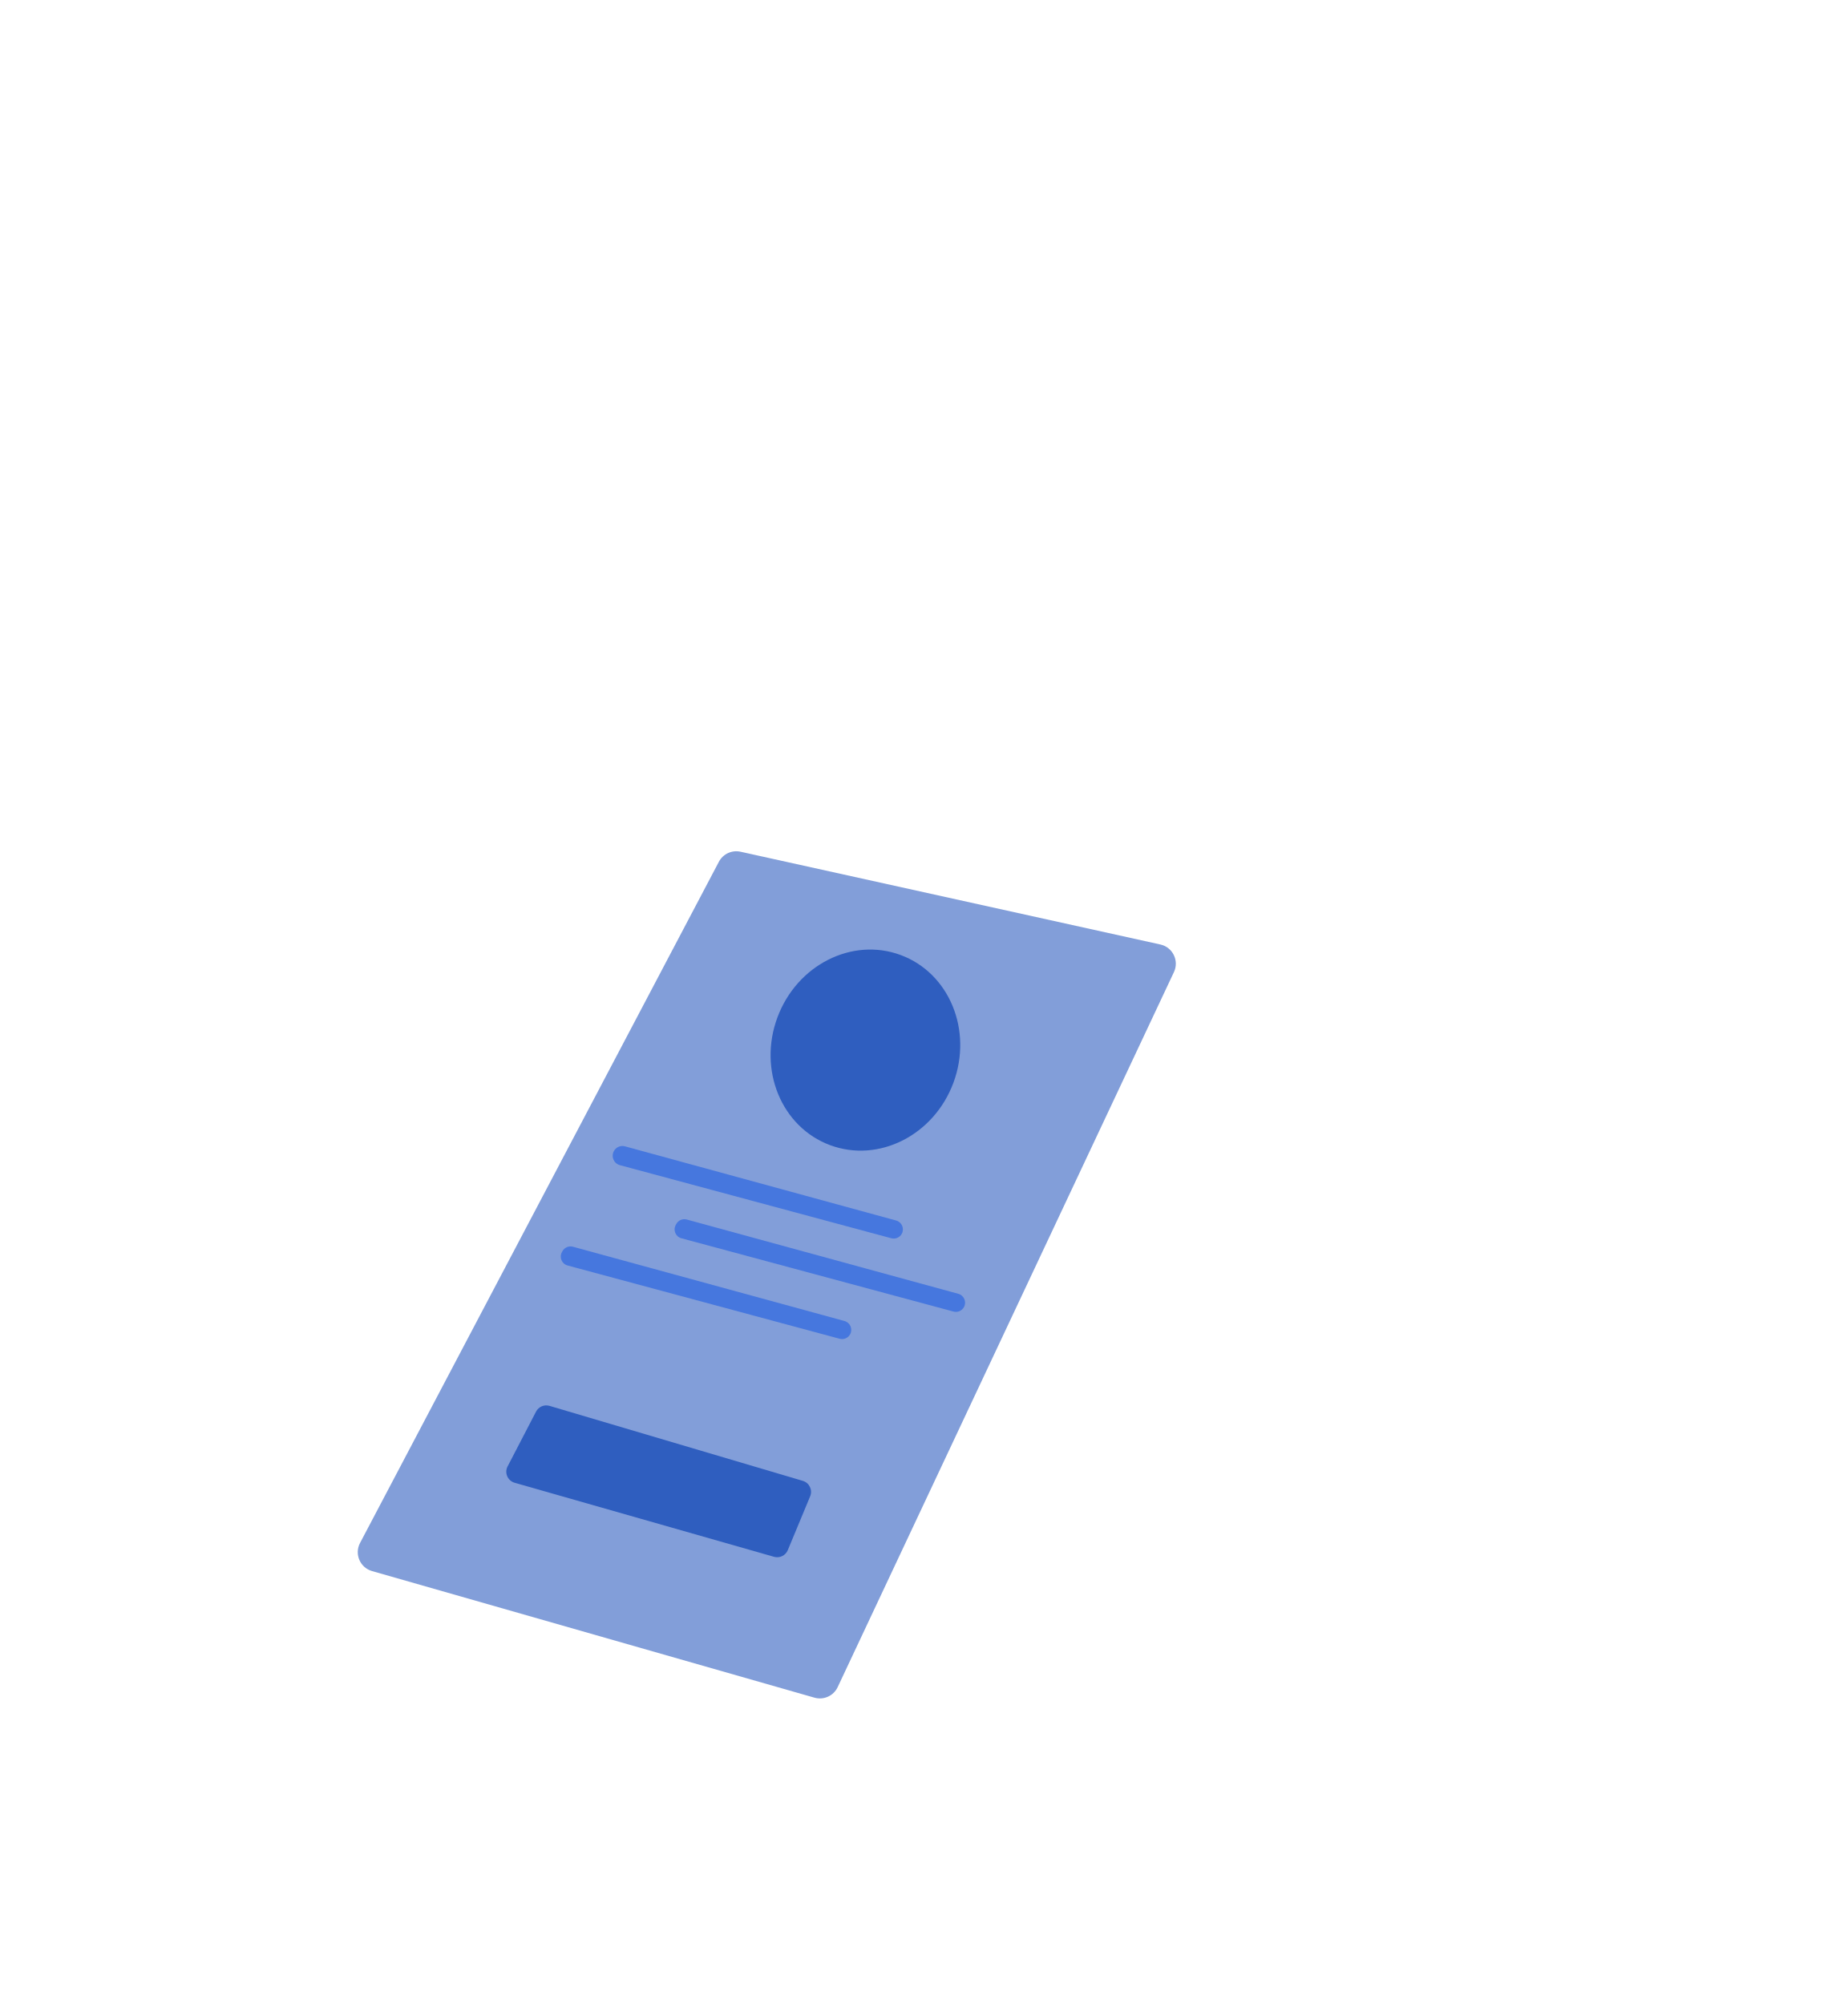
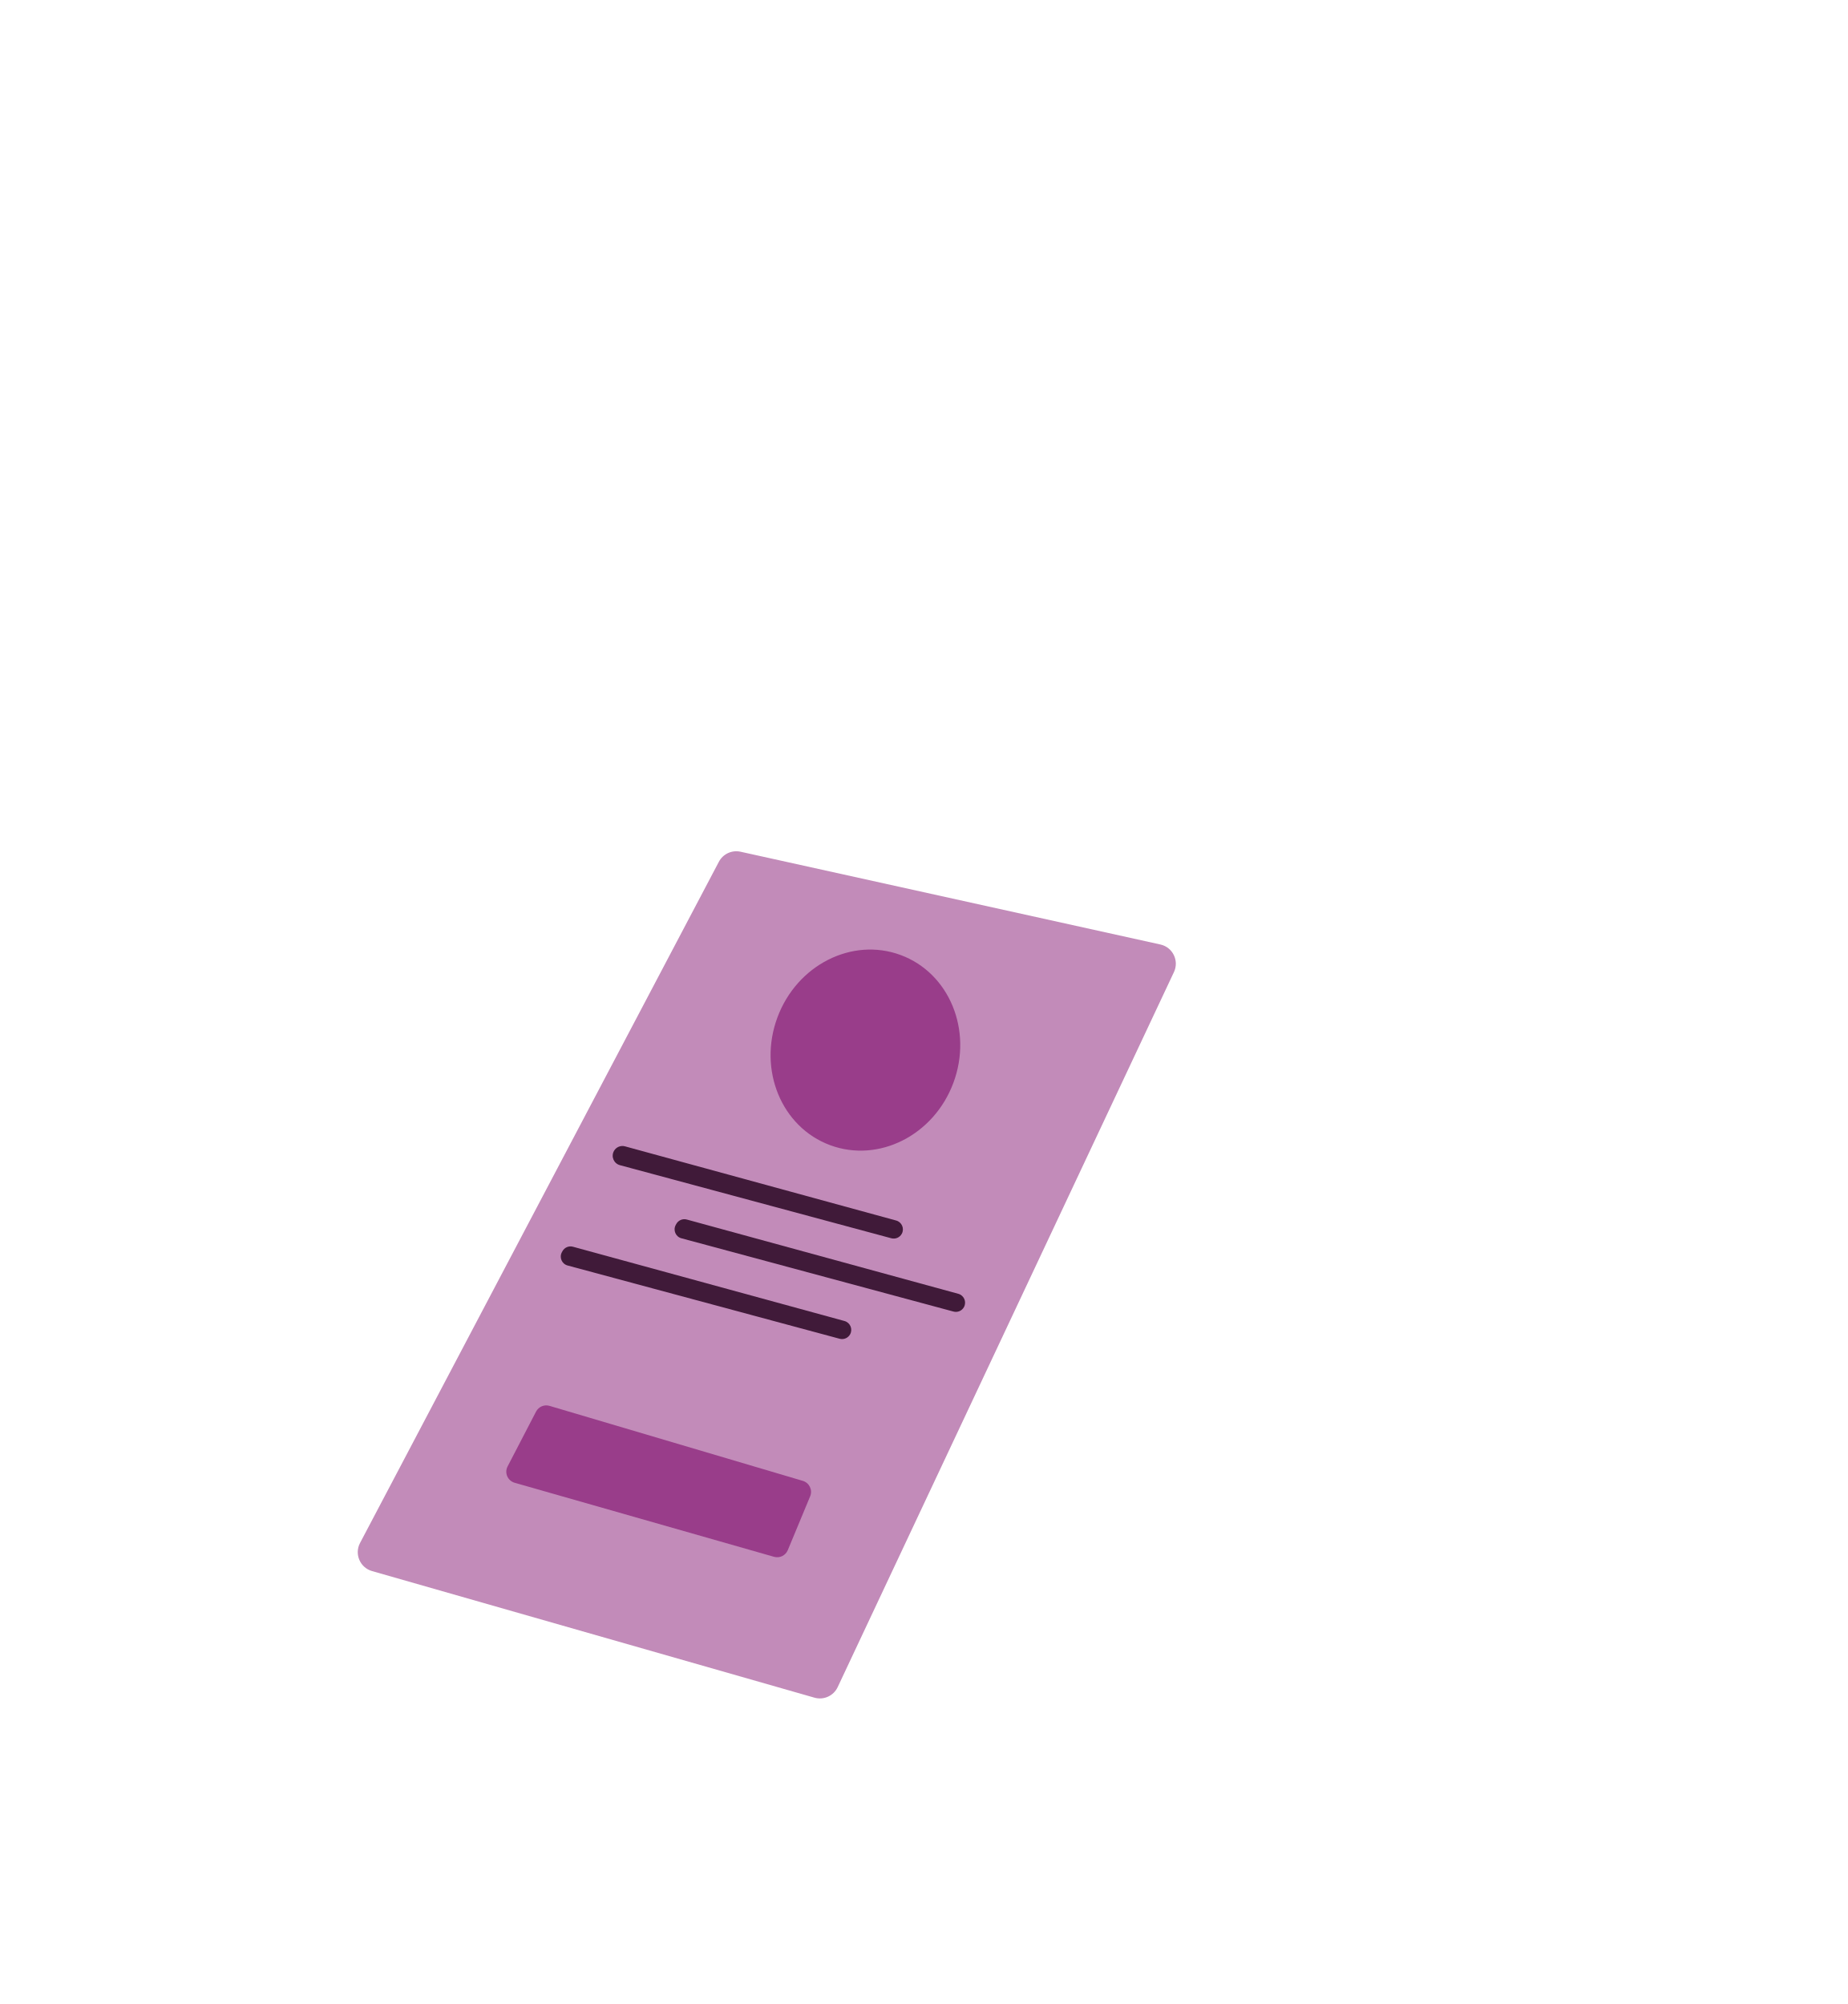
<svg xmlns="http://www.w3.org/2000/svg" width="1109" height="1203" viewBox="0 0 1109 1203" fill="none">
-   <path opacity="0.6" d="M444.47 511.29L696.46 566.98C703.85 568.61 707.82 576.68 704.6 583.53L502.77 1012.78C500.31 1018.02 494.41 1020.7 488.84 1019.11L223.29 943.11C216.09 941.05 212.6 932.89 216.09 926.26L431.47 517.32C433.95 512.61 439.27 510.15 444.46 511.29H444.47Z" fill="#2F5EBF" />
-   <path d="M368.47 690.97C366.63 694.3 368.4 698.46 372.07 699.45L534.97 743.33C537.46 744 540.08 742.86 541.28 740.58C542.93 737.46 541.27 733.61 537.86 732.67L375.13 688.15C372.52 687.44 369.77 688.6 368.46 690.97H368.47Z" fill="#4677DE" />
-   <path d="M405.91 734.74L405.58 735.34C403.85 738.48 405.52 742.41 408.98 743.34L572.29 787.33C574.78 788 577.4 786.86 578.6 784.58C580.25 781.46 578.59 777.61 575.18 776.67L412.2 732.08C409.74 731.41 407.14 732.51 405.91 734.74Z" fill="#4677DE" />
-   <path d="M337.59 751.07L337.26 751.67C335.53 754.81 337.2 758.74 340.66 759.67L503.97 803.66C506.46 804.33 509.08 803.19 510.28 800.91C511.93 797.79 510.27 793.94 506.86 793L343.88 748.41C341.42 747.74 338.82 748.84 337.59 751.07Z" fill="#4677DE" />
-   <path d="M321.74 847.37L304.66 880.29C302.65 884.16 304.69 888.9 308.89 890.1L464.57 934.55C467.94 935.51 471.49 933.8 472.83 930.56L486.26 898.22C487.83 894.44 485.78 890.12 481.85 888.96L329.82 843.94C326.65 843 323.26 844.44 321.74 847.38V847.37Z" fill="#2F5EBF" />
-   <path d="M572.238 649.977C583.934 618.46 569.768 584.134 540.596 573.309C511.424 562.483 478.294 579.257 466.598 610.774C454.902 642.291 469.068 676.617 498.24 687.443C527.412 698.269 560.542 681.495 572.238 649.977Z" fill="#2F5EBF" />
+   <path opacity="0.6" d="M444.47 511.29L696.46 566.98C703.85 568.61 707.82 576.68 704.6 583.53L502.77 1012.78C500.31 1018.02 494.41 1020.7 488.84 1019.11L223.29 943.11C216.09 941.05 212.6 932.89 216.09 926.26L431.47 517.32C433.95 512.61 439.27 510.15 444.46 511.29H444.47Z" fill="#993D8A" />
+   <path d="M368.47 690.97C366.63 694.3 368.4 698.46 372.07 699.45L534.97 743.33C537.46 744 540.08 742.86 541.28 740.58C542.93 737.46 541.27 733.61 537.86 732.67L375.13 688.15C372.52 687.44 369.77 688.6 368.46 690.97H368.47Z" fill="#401A39" />
+   <path d="M405.91 734.74L405.58 735.34C403.85 738.48 405.52 742.41 408.98 743.34L572.29 787.33C574.78 788 577.4 786.86 578.6 784.58C580.25 781.46 578.59 777.61 575.18 776.67L412.2 732.08C409.74 731.41 407.14 732.51 405.91 734.74Z" fill="#401A39" />
+   <path d="M337.59 751.07L337.26 751.67C335.53 754.81 337.2 758.74 340.66 759.67L503.97 803.66C506.46 804.33 509.08 803.19 510.28 800.91C511.93 797.79 510.27 793.94 506.86 793L343.88 748.41C341.42 747.74 338.82 748.84 337.59 751.07Z" fill="#401A39" />
+   <path d="M321.74 847.37L304.66 880.29C302.65 884.16 304.69 888.9 308.89 890.1L464.57 934.55C467.94 935.51 471.49 933.8 472.83 930.56L486.26 898.22C487.83 894.44 485.78 890.12 481.85 888.96L329.82 843.94C326.65 843 323.26 844.44 321.74 847.38V847.37Z" fill="#993D8A" />
+   <path d="M572.238 649.977C583.934 618.46 569.768 584.134 540.596 573.309C511.424 562.483 478.294 579.257 466.598 610.774C454.902 642.291 469.068 676.617 498.24 687.443C527.412 698.269 560.542 681.495 572.238 649.977Z" fill="#993D8A" />
</svg>
